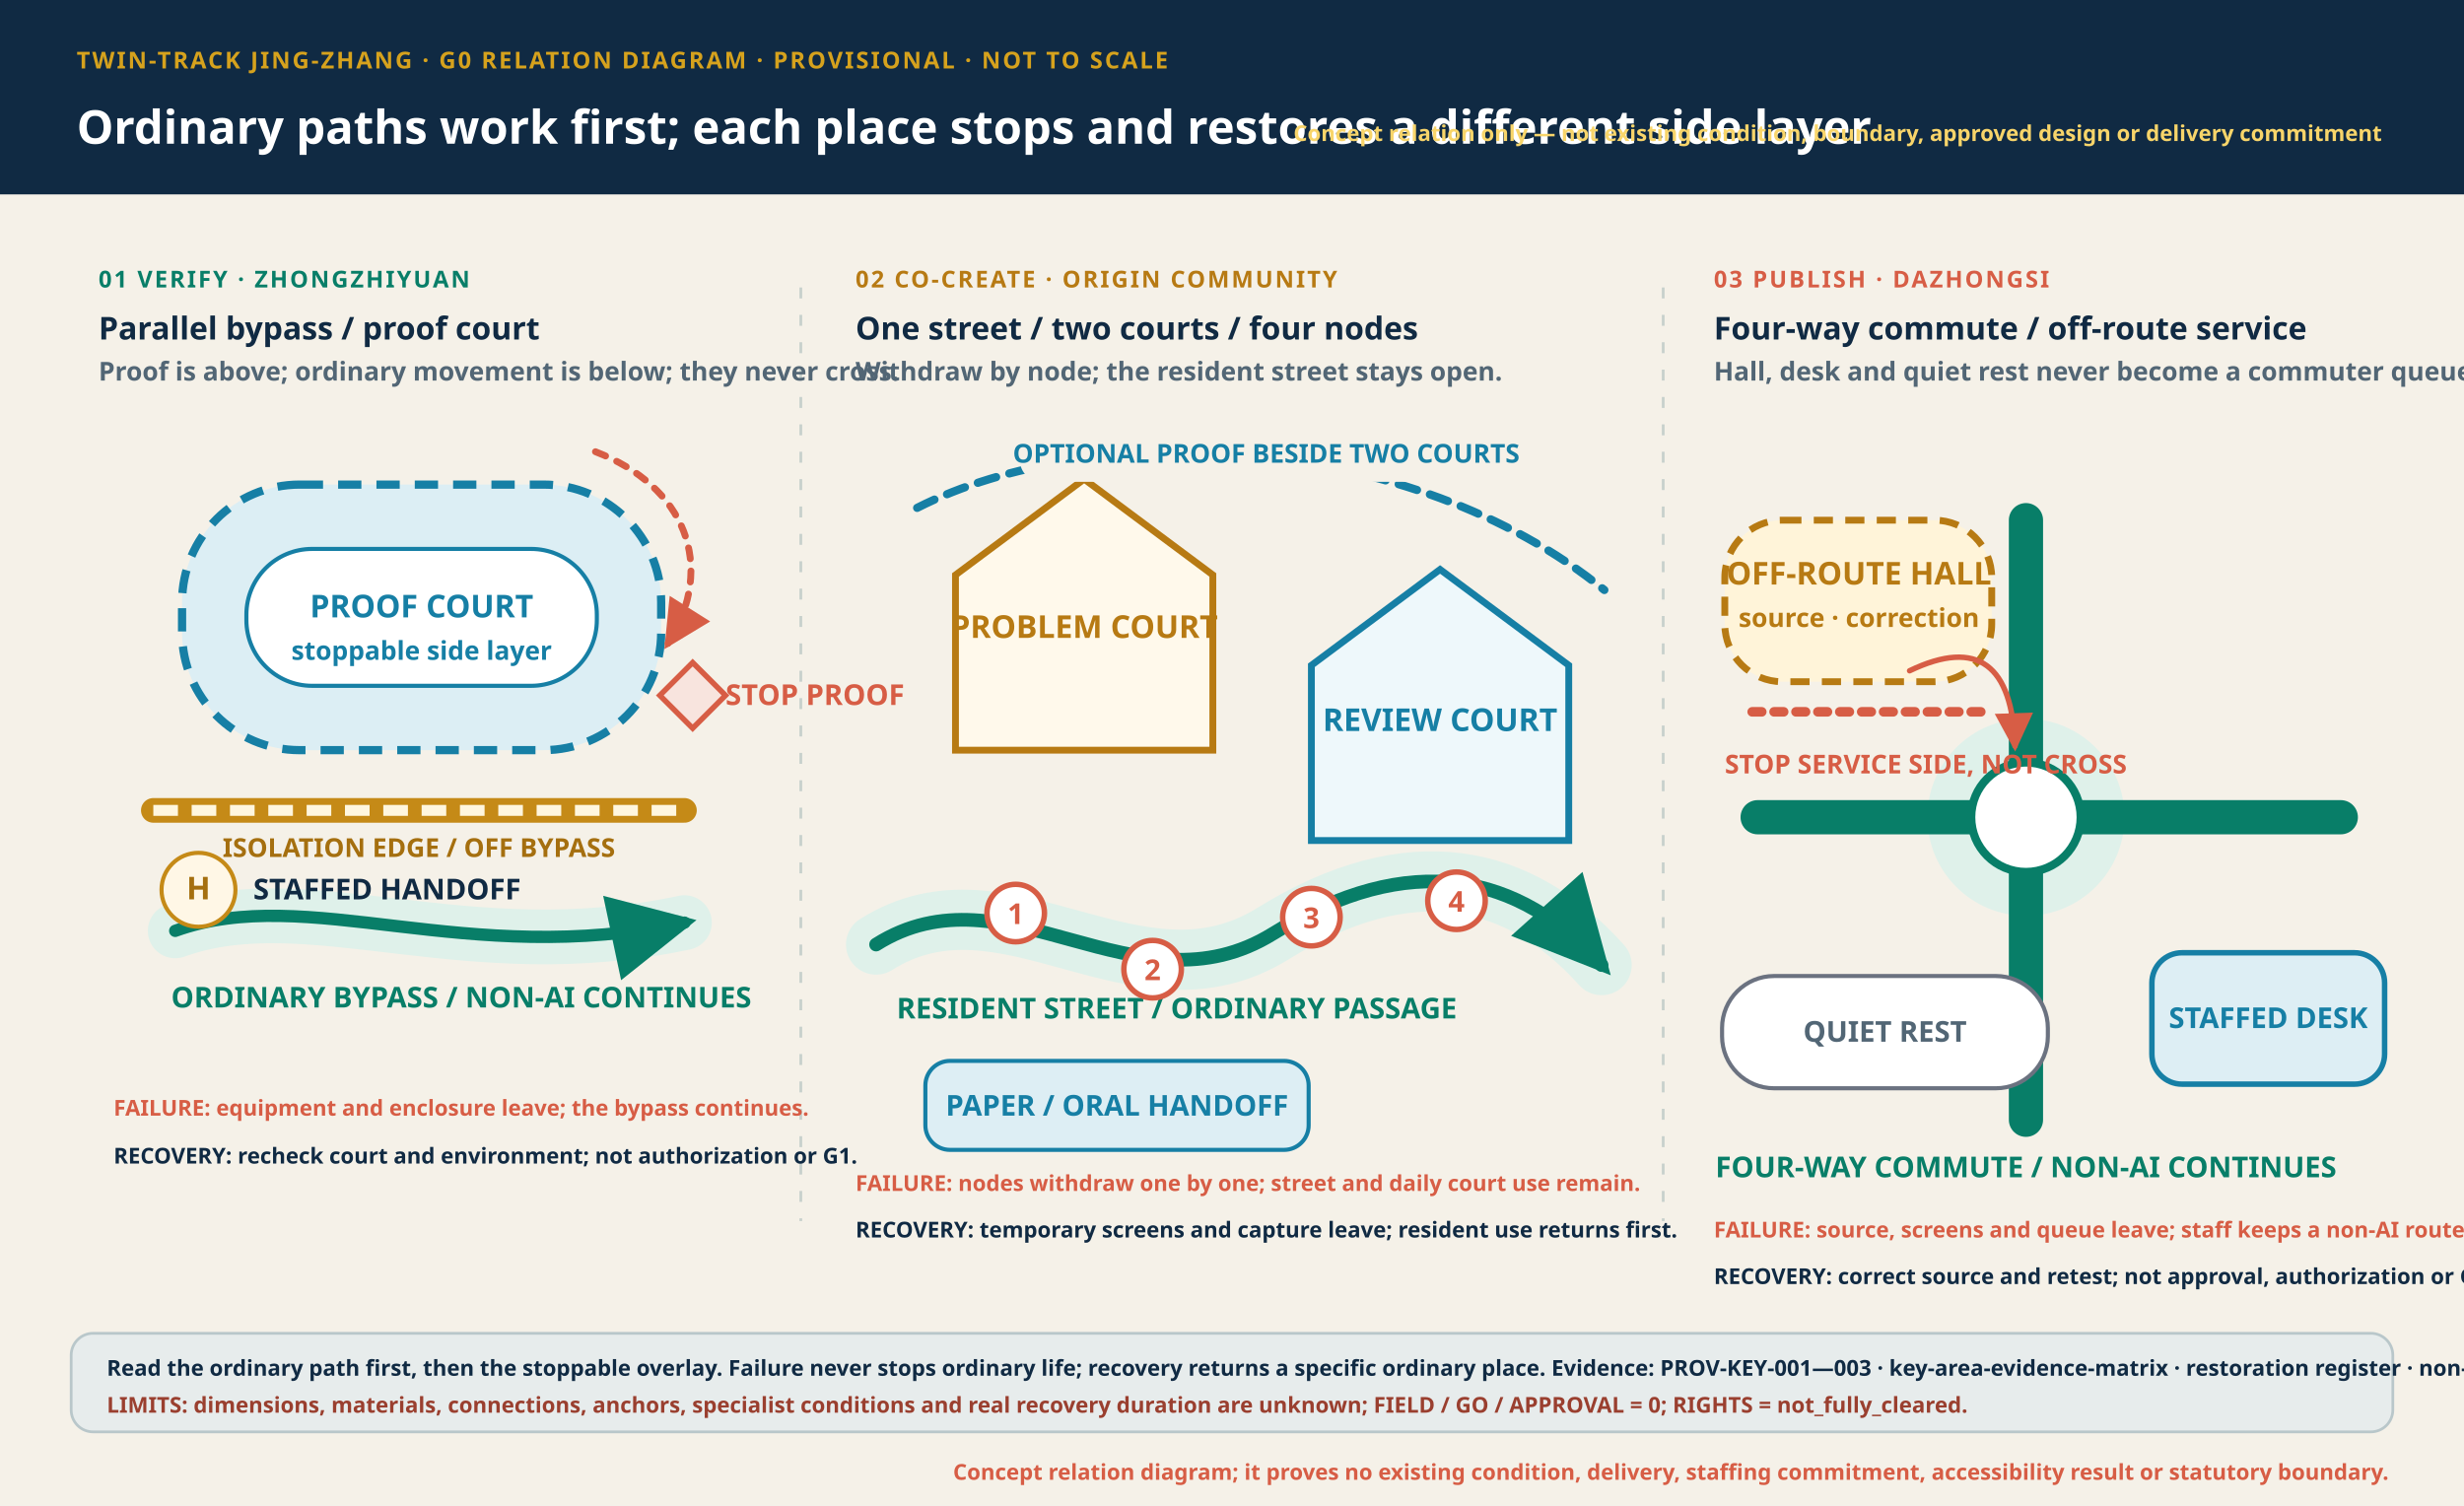
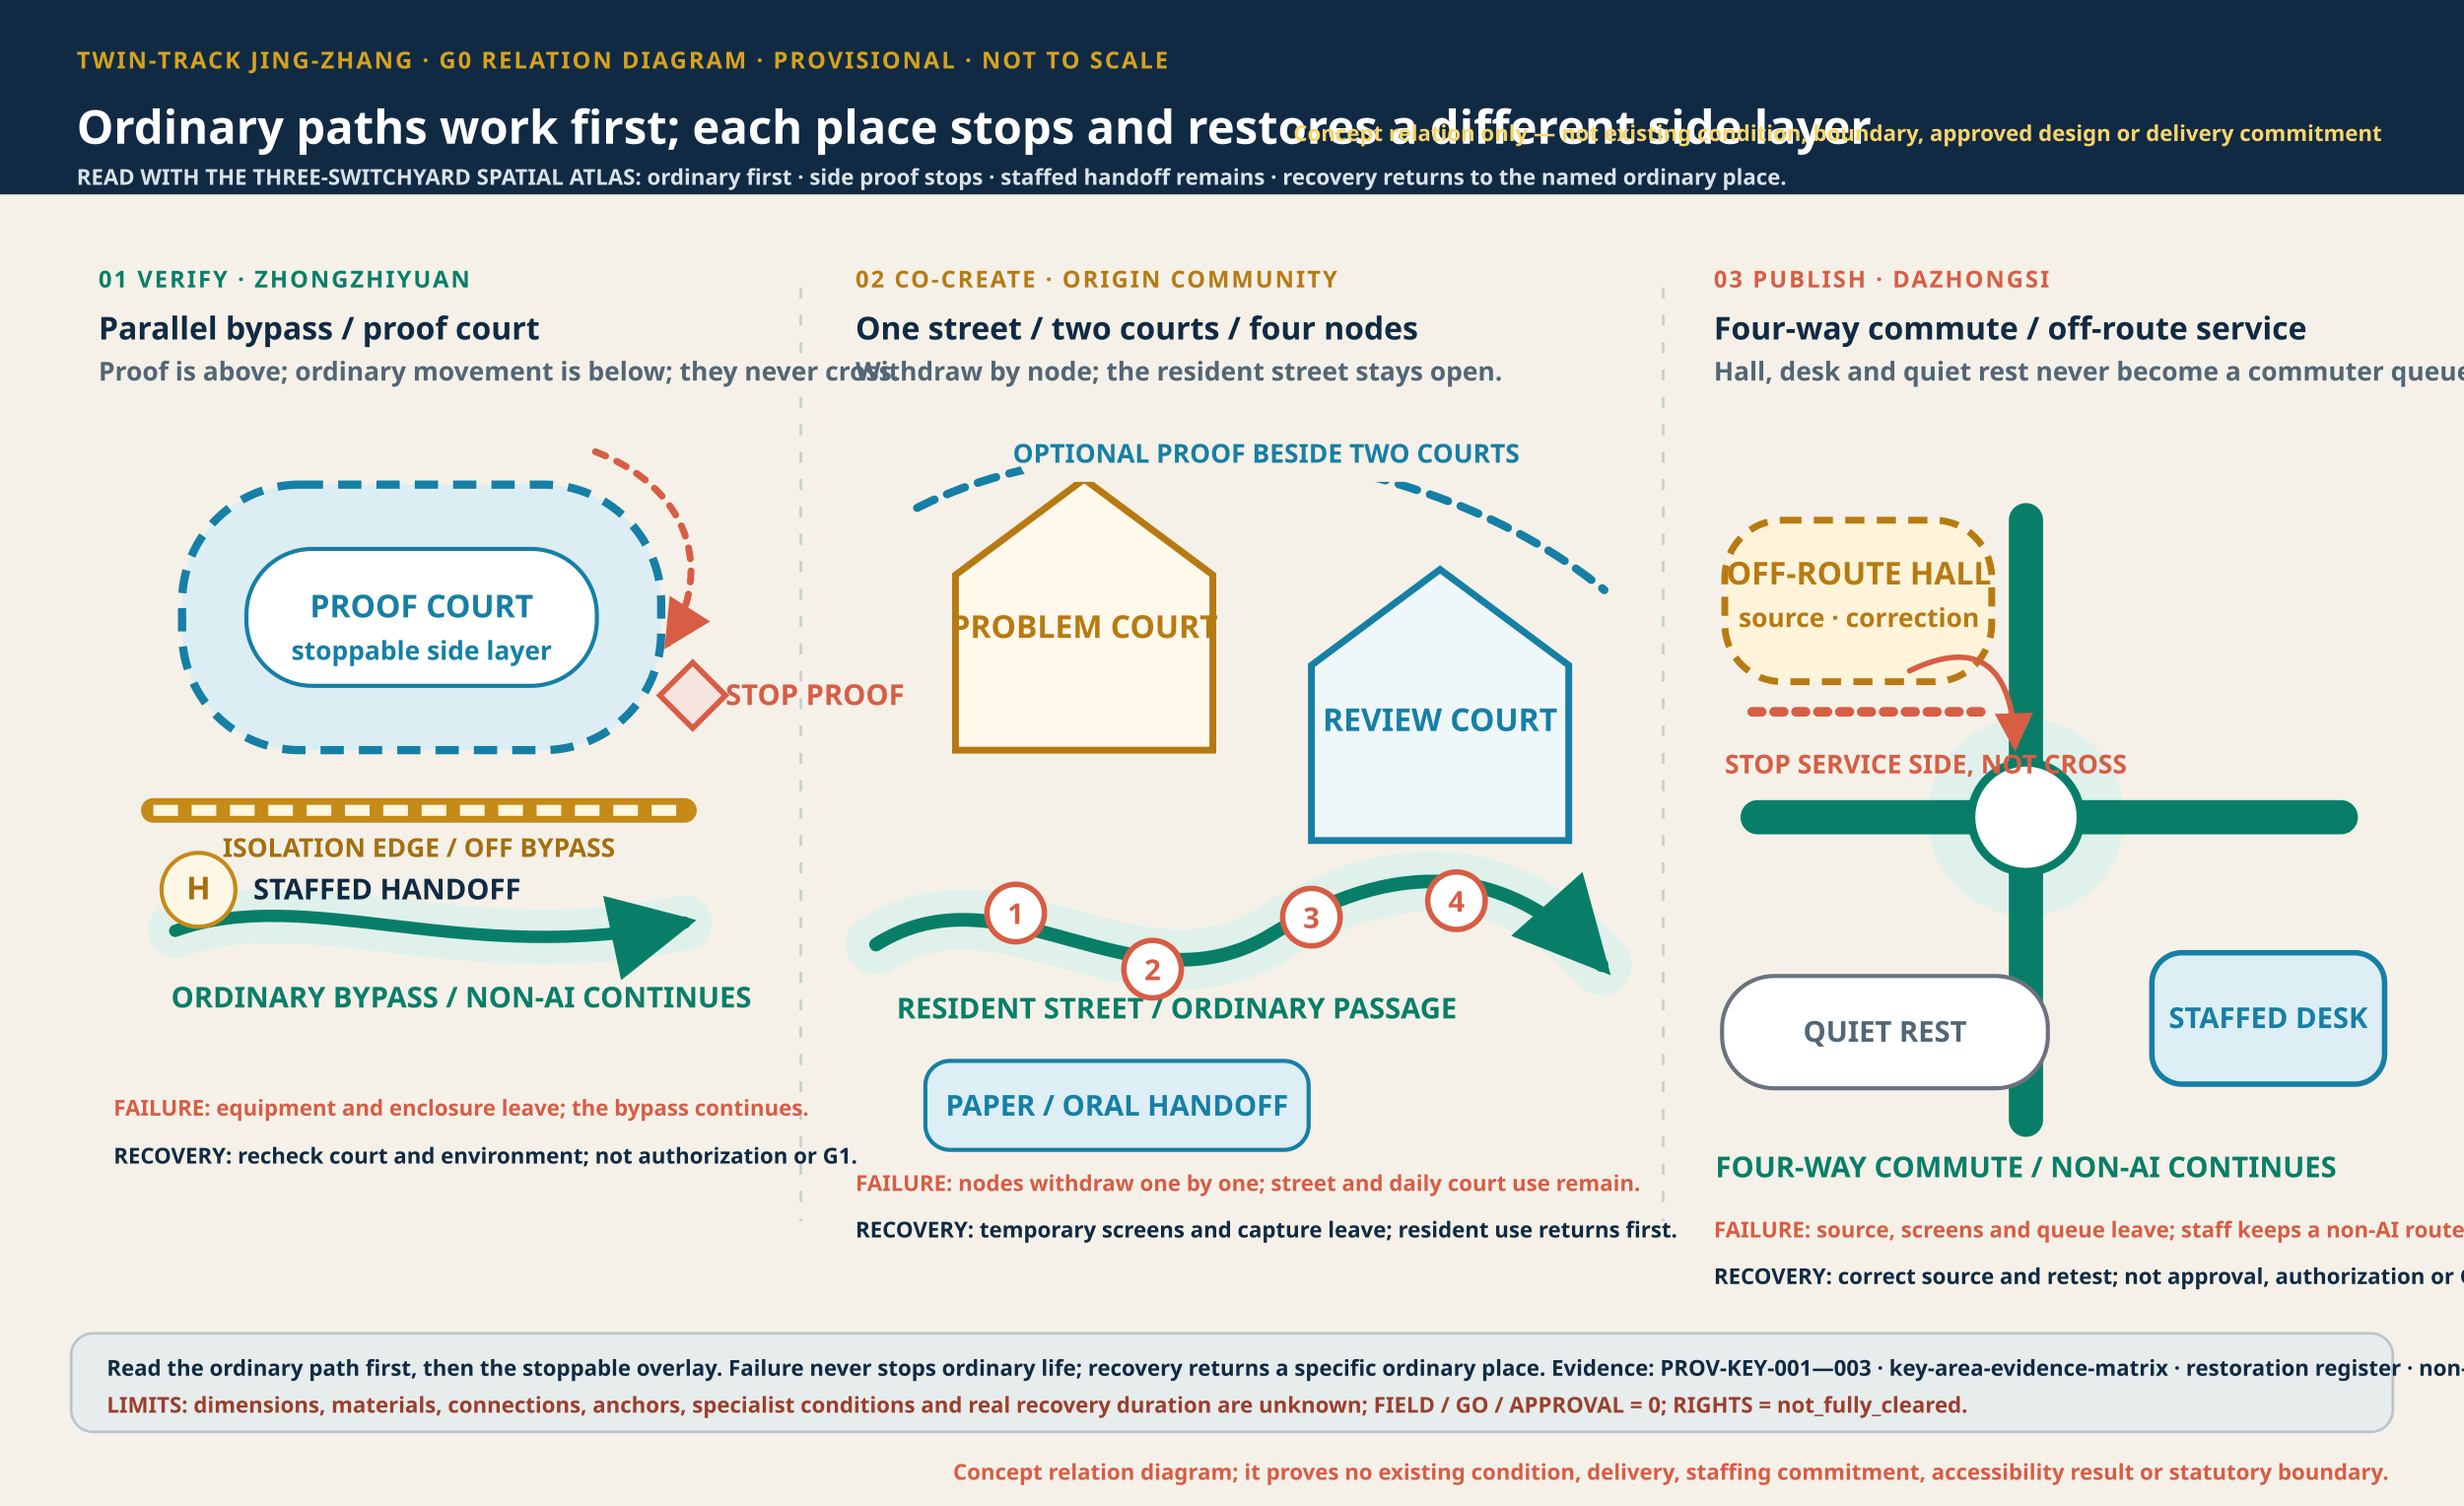
<svg xmlns="http://www.w3.org/2000/svg" width="1800" height="1100" viewBox="0 0 1800 1100" role="img" aria-labelledby="title desc">
  <defs>
    <style>.s{font-family:"Segoe UI","Noto Sans",sans-serif}.ink{fill:#102A43}.muted{fill:#526675}.micro{font-size:16px;font-weight:700}.small{font-size:19px;font-weight:750}.body{font-size:21px;font-weight:750}.label{font-size:23px;font-weight:850}.head{font-size:34px;font-weight:900}.kicker{font-size:17px;font-weight:900;letter-spacing:1.5px}.ordinary{stroke:#087E68}.proof{stroke:#167FA5}.failure{stroke:#D75D45}.cap{stroke-linecap:round;stroke-linejoin:round}.dash{stroke-dasharray:14 10}</style>
    <marker id="g" viewBox="0 0 16 16" refX="13" refY="8" markerWidth="8" markerHeight="8" orient="auto">
      <path d="M1 1L15 8L1 15Z" fill="#087E68" />
    </marker>
    <marker id="r" viewBox="0 0 16 16" refX="13" refY="8" markerWidth="8" markerHeight="8" orient="auto">
      <path d="M1 1L15 8L1 15Z" fill="#D75D45" />
    </marker>
  </defs>
  <rect width="1800" height="1100" fill="#F5F1E8" />
  <rect width="1800" height="142" fill="#102A43" />
  <text x="56" y="50" class="s kicker" fill="#D6A21D">TWIN-TRACK JING-ZHANG · G0 RELATION DIAGRAM · PROVISIONAL · NOT TO SCALE</text>
  <text x="56" y="105" class="s head" fill="#FFF">Ordinary paths work first; each place stops and restores a different side layer</text>
  <text x="1740" y="103" class="s micro" fill="#F8D56A" text-anchor="end">Concept relation only — not existing condition, boundary, approved design or delivery commitment</text>
  <path d="M585 210L585 892M1215 210L1215 892" stroke="#C7D0CC" stroke-width="2" stroke-dasharray="8 12" />
  <g data-place-root="zhongzhiyuan" data-place="zhongzhiyuan" data-composition="parallel-isolated-proof-court">
    <text x="72" y="210" class="s kicker" fill="#087E68">01 VERIFY · ZHONGZHIYUAN</text>
    <text x="72" y="248" class="s label ink">Parallel bypass / proof court</text>
    <text x="72" y="278" class="s small muted">Proof is above; ordinary movement is below; they never cross.</text>
    <path d="M128 680C225 645 340 708 500 674" fill="none" stroke="#DFF1EA" stroke-width="40" class="cap" />
    <path d="M128 680C225 645 340 708 500 674" fill="none" class="ordinary cap" stroke-width="9" marker-end="url(#g)" />
    <text x="125" y="736" class="s body" fill="#087E68">ORDINARY BYPASS / NON-AI CONTINUES</text>
    <rect x="133" y="354" width="350" height="194" rx="86" fill="#DCEEF4" stroke="#167FA5" stroke-width="6" stroke-dasharray="17 11" />
    <rect x="180" y="401" width="256" height="100" rx="48" fill="#FFF" stroke="#167FA5" stroke-width="3" />
    <text x="308" y="451" class="s label" fill="#167FA5" text-anchor="middle">PROOF COURT</text>
    <text x="308" y="482" class="s small" fill="#167FA5" text-anchor="middle">stoppable side layer</text>
    <path d="M112 592L500 592" stroke="#C58A17" stroke-width="18" stroke-linecap="round" />
    <path d="M112 592L500 592" stroke="#FFF6DE" stroke-width="8" stroke-dasharray="18 10" />
    <text x="306" y="626" class="s small" fill="#A56F0F" text-anchor="middle">ISOLATION EDGE / OFF BYPASS</text>
    <circle cx="145" cy="650" r="27" fill="#FFF7E6" stroke="#C58A17" stroke-width="3" />
    <text x="145" y="657" class="s label" fill="#A56F0F" text-anchor="middle">H</text>
    <text x="185" y="657" class="s body ink">STAFFED HANDOFF</text>
    <path d="M435 330C500 355 524 413 488 470" fill="none" class="failure cap" stroke-width="5" stroke-dasharray="8 9" marker-end="url(#r)" />
    <path d="M482 508l24-24 24 24-24 24z" fill="#F8E4DE" stroke="#D75D45" stroke-width="4" />
    <text x="530" y="515" class="s body" fill="#D75D45">STOP PROOF</text>
    <text x="83" y="815" class="s micro" fill="#D75D45">FAILURE: equipment and enclosure leave; the bypass continues.</text>
    <text x="83" y="850" class="s micro ink">RECOVERY: recheck court and environment; not authorization or G1.</text>
  </g>
  <g data-place-root="origin-community" data-place="origin-community" data-composition="one-street-two-courts-four-withdrawals">
    <text x="625" y="210" class="s kicker" fill="#B77A13">02 CO-CREATE · ORIGIN COMMUNITY</text>
    <text x="625" y="248" class="s label ink">One street / two courts / four nodes</text>
    <text x="625" y="278" class="s small muted">Withdraw by node; the resident street stays open.</text>
    <path d="M640 690C735 630 830 744 930 682S1110 638 1170 705" fill="none" stroke="#DFF1EA" stroke-width="44" class="cap" />
    <path d="M640 690C735 630 830 744 930 682S1110 638 1170 705" fill="none" class="ordinary cap" stroke-width="10" marker-end="url(#g)" />
    <text x="655" y="744" class="s body" fill="#087E68">RESIDENT STREET / ORDINARY PASSAGE</text>
    <path d="M698 420L792 350 886 420V548H698Z" fill="#FFF9EB" stroke="#B77A13" stroke-width="5" />
    <text x="792" y="466" class="s label" fill="#B77A13" text-anchor="middle">PROBLEM COURT</text>
    <path d="M958 486L1052 416 1146 486V614H958Z" fill="#EEF8FB" stroke="#167FA5" stroke-width="5" />
    <text x="1052" y="534" class="s label" fill="#167FA5" text-anchor="middle">REVIEW COURT</text>
    <path d="M670 371C800 305 1030 316 1172 431" fill="none" class="proof cap dash" stroke-width="6" />
    <rect x="745" y="310" width="360" height="42" rx="16" fill="#F5F1E8" />
    <text x="925" y="338" class="s small" fill="#167FA5" text-anchor="middle">OPTIONAL PROOF BESIDE TWO COURTS</text>
    <g fill="#FFF" stroke="#D75D45" stroke-width="4">
      <circle cx="742" cy="667" r="21" />
      <circle cx="842" cy="708" r="21" />
      <circle cx="958" cy="670" r="21" />
      <circle cx="1064" cy="658" r="21" />
    </g>
    <text x="742" y="675" class="s body" fill="#D75D45" text-anchor="middle">1</text>
    <text x="842" y="716" class="s body" fill="#D75D45" text-anchor="middle">2</text>
    <text x="958" y="678" class="s body" fill="#D75D45" text-anchor="middle">3</text>
    <text x="1064" y="666" class="s body" fill="#D75D45" text-anchor="middle">4</text>
    <rect x="676" y="775" width="280" height="65" rx="18" fill="#DDEEF4" stroke="#167FA5" stroke-width="3" />
    <text x="816" y="815" class="s body" fill="#167FA5" text-anchor="middle">PAPER / ORAL HANDOFF</text>
    <text x="625" y="870" class="s micro" fill="#D75D45">FAILURE: nodes withdraw one by one; street and daily court use remain.</text>
    <text x="625" y="904" class="s micro ink">RECOVERY: temporary screens and capture leave; resident use returns first.</text>
  </g>
  <g data-place-root="dazhongsi" data-place="dazhongsi" data-composition="four-way-commute-off-route-service">
    <text x="1252" y="210" class="s kicker" fill="#D75D45">03 PUBLISH · DAZHONGSI</text>
    <text x="1252" y="248" class="s label ink">Four-way commute / off-route service</text>
    <text x="1252" y="278" class="s small muted">Hall, desk and quiet rest never become a commuter queue.</text>
    <circle cx="1480" cy="597" r="72" fill="#DFF1EA" />
    <path d="M1284 597H1710M1480 380V818" fill="none" class="ordinary cap" stroke-width="25" />
    <circle cx="1480" cy="597" r="40" fill="#FFF" stroke="#087E68" stroke-width="6" />
    <text x="1480" y="860" class="s body" fill="#087E68" text-anchor="middle">FOUR-WAY COMMUTE / NON-AI CONTINUES</text>
    <rect x="1260" y="380" width="195" height="118" rx="42" fill="#FFF4D9" stroke="#B77A13" stroke-width="5" stroke-dasharray="14 9" />
    <text x="1358" y="427" class="s label" fill="#B77A13" text-anchor="middle">OFF-ROUTE HALL</text>
    <text x="1358" y="458" class="s small" fill="#B77A13" text-anchor="middle">source · correction</text>
    <rect x="1572" y="696" width="170" height="96" rx="22" fill="#DDEEF4" stroke="#167FA5" stroke-width="4" />
    <text x="1657" y="751" class="s body" fill="#167FA5" text-anchor="middle">STAFFED DESK</text>
    <rect x="1258" y="713" width="238" height="82" rx="38" fill="#FFF" stroke="#6B7280" stroke-width="3" />
    <text x="1377" y="761" class="s body" fill="#526675" text-anchor="middle">QUIET REST</text>
    <path d="M1280 520H1455" class="failure cap" stroke-width="7" stroke-dasharray="7 9" />
    <path d="M1395 490C1445 466 1470 486 1472 545" fill="none" class="failure cap" stroke-width="4" marker-end="url(#r)" />
    <text x="1260" y="565" class="s small" fill="#D75D45">STOP SERVICE SIDE, NOT CROSS</text>
    <text x="1252" y="904" class="s micro" fill="#D75D45">FAILURE: source, screens and queue leave; staff keeps a non-AI route.</text>
    <text x="1252" y="938" class="s micro ink">RECOVERY: correct source and retest; not approval, authorization or G1.</text>
  </g>
  <rect x="52" y="974" width="1696" height="72" rx="16" fill="#E7ECEC" stroke="#B9C7CA" stroke-width="2" />
  <text x="78" y="1005" class="s micro ink">Read the ordinary path first, then the stoppable overlay. Failure never stops ordinary life; recovery returns a specific ordinary place. Evidence: PROV-KEY-001—003 · key-area-evidence-matrix · restoration register · non-AI parity contract.</text>
  <text x="78" y="1032" class="s micro" fill="#9A3F2F">LIMITS: dimensions, materials, connections, anchors, specialist conditions and real recovery duration are unknown; FIELD / GO / APPROVAL = 0; RIGHTS = not_fully_cleared.</text>
  <text x="1745" y="1081" class="s micro" fill="#D75D45" text-anchor="end">Concept relation diagram; it proves no existing condition, delivery, staffing commitment, accessibility result or statutory boundary.</text>
+   <text x="56" y="135" class="s micro" fill="#D8E2E7">READ WITH THE THREE-SWITCHYARD SPATIAL ATLAS: ordinary first · side proof stops · staffed handoff remains · recovery returns to the named ordinary place.</text>
</svg>
